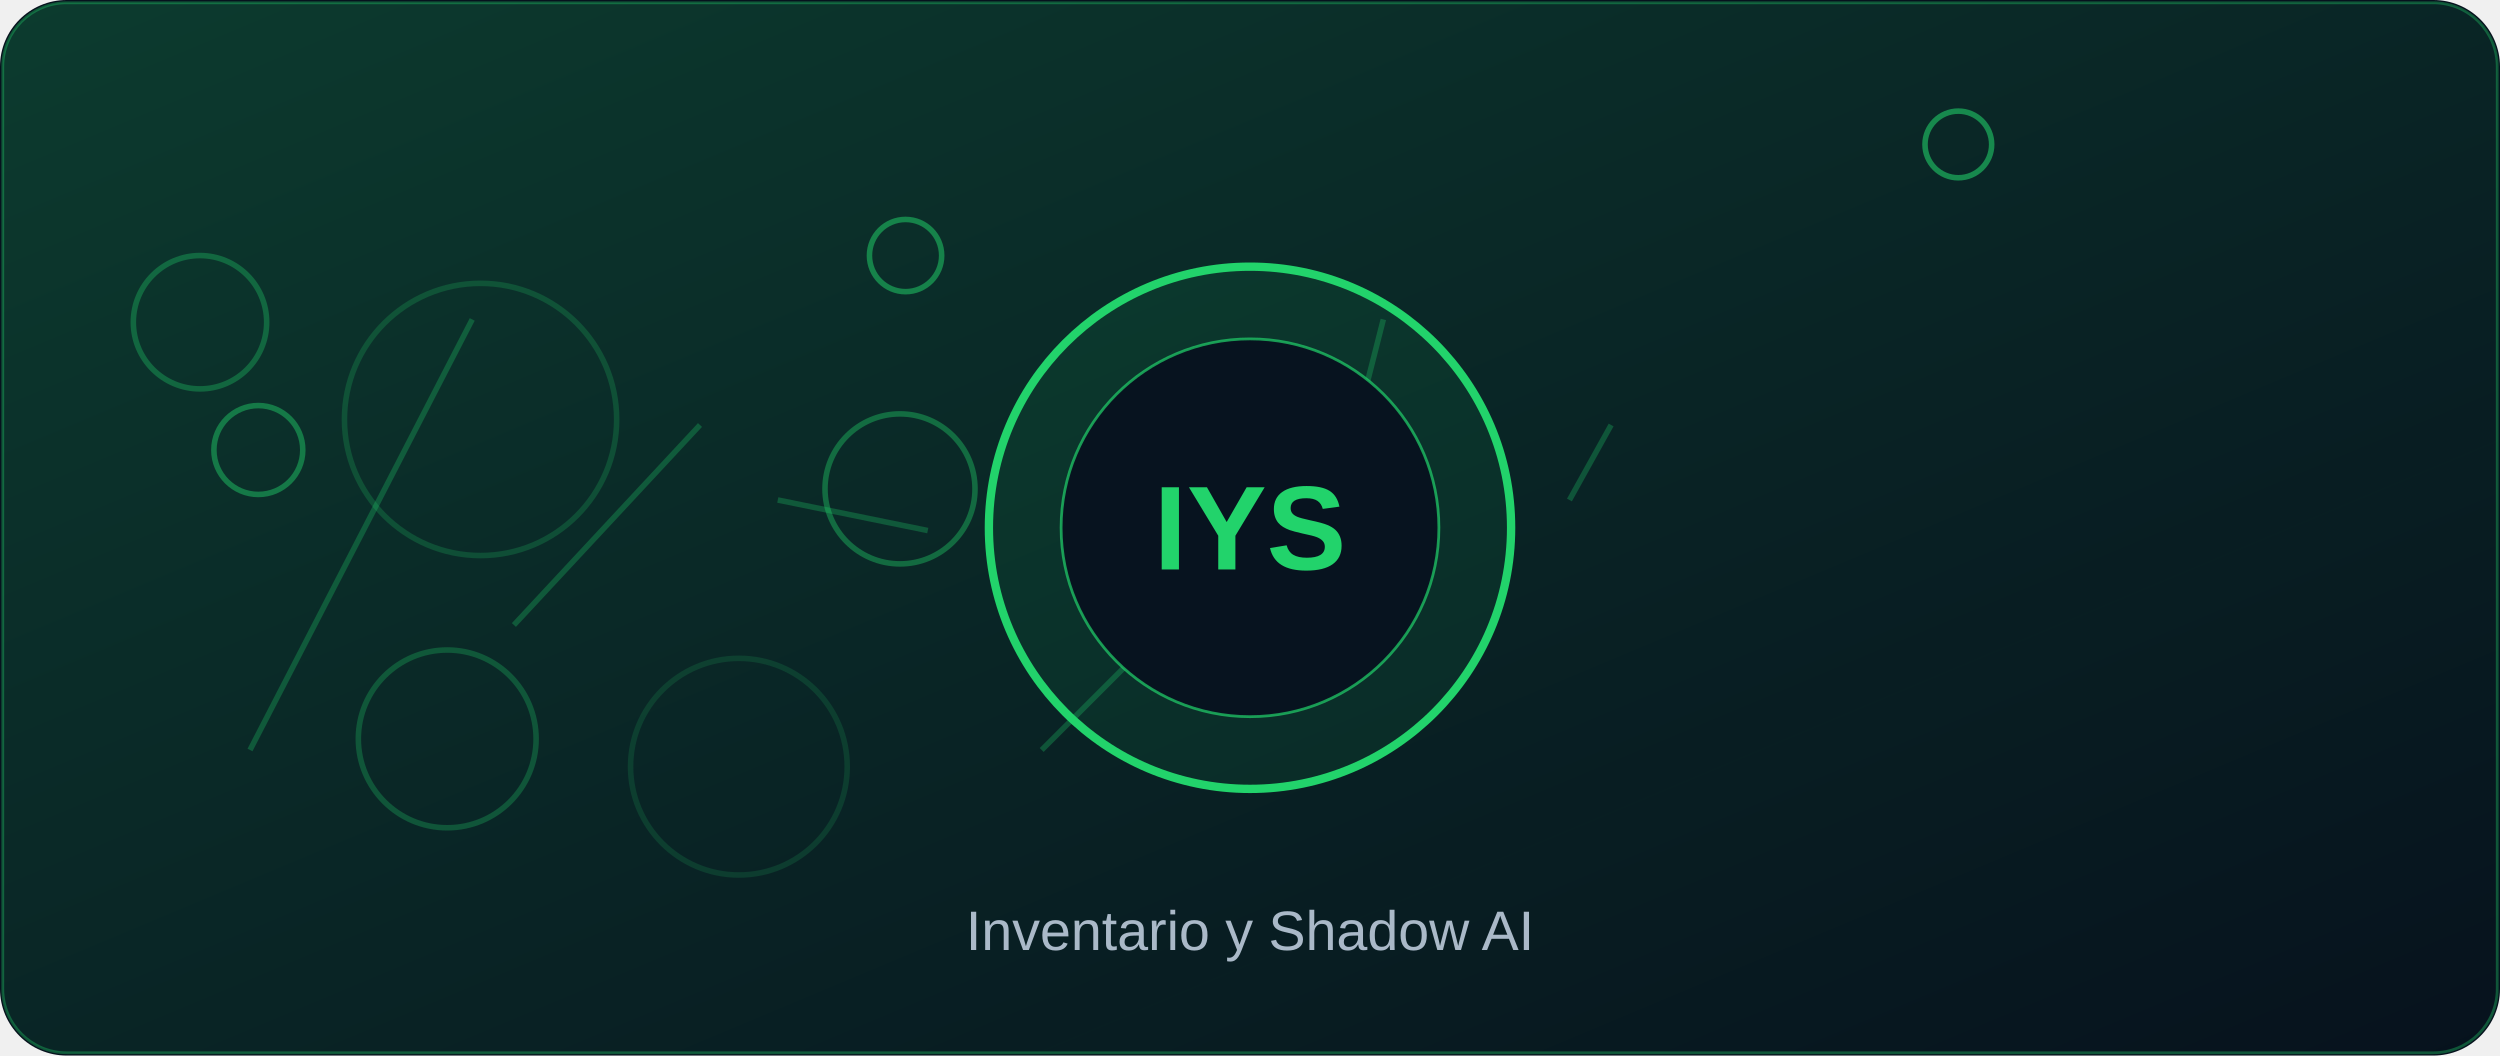
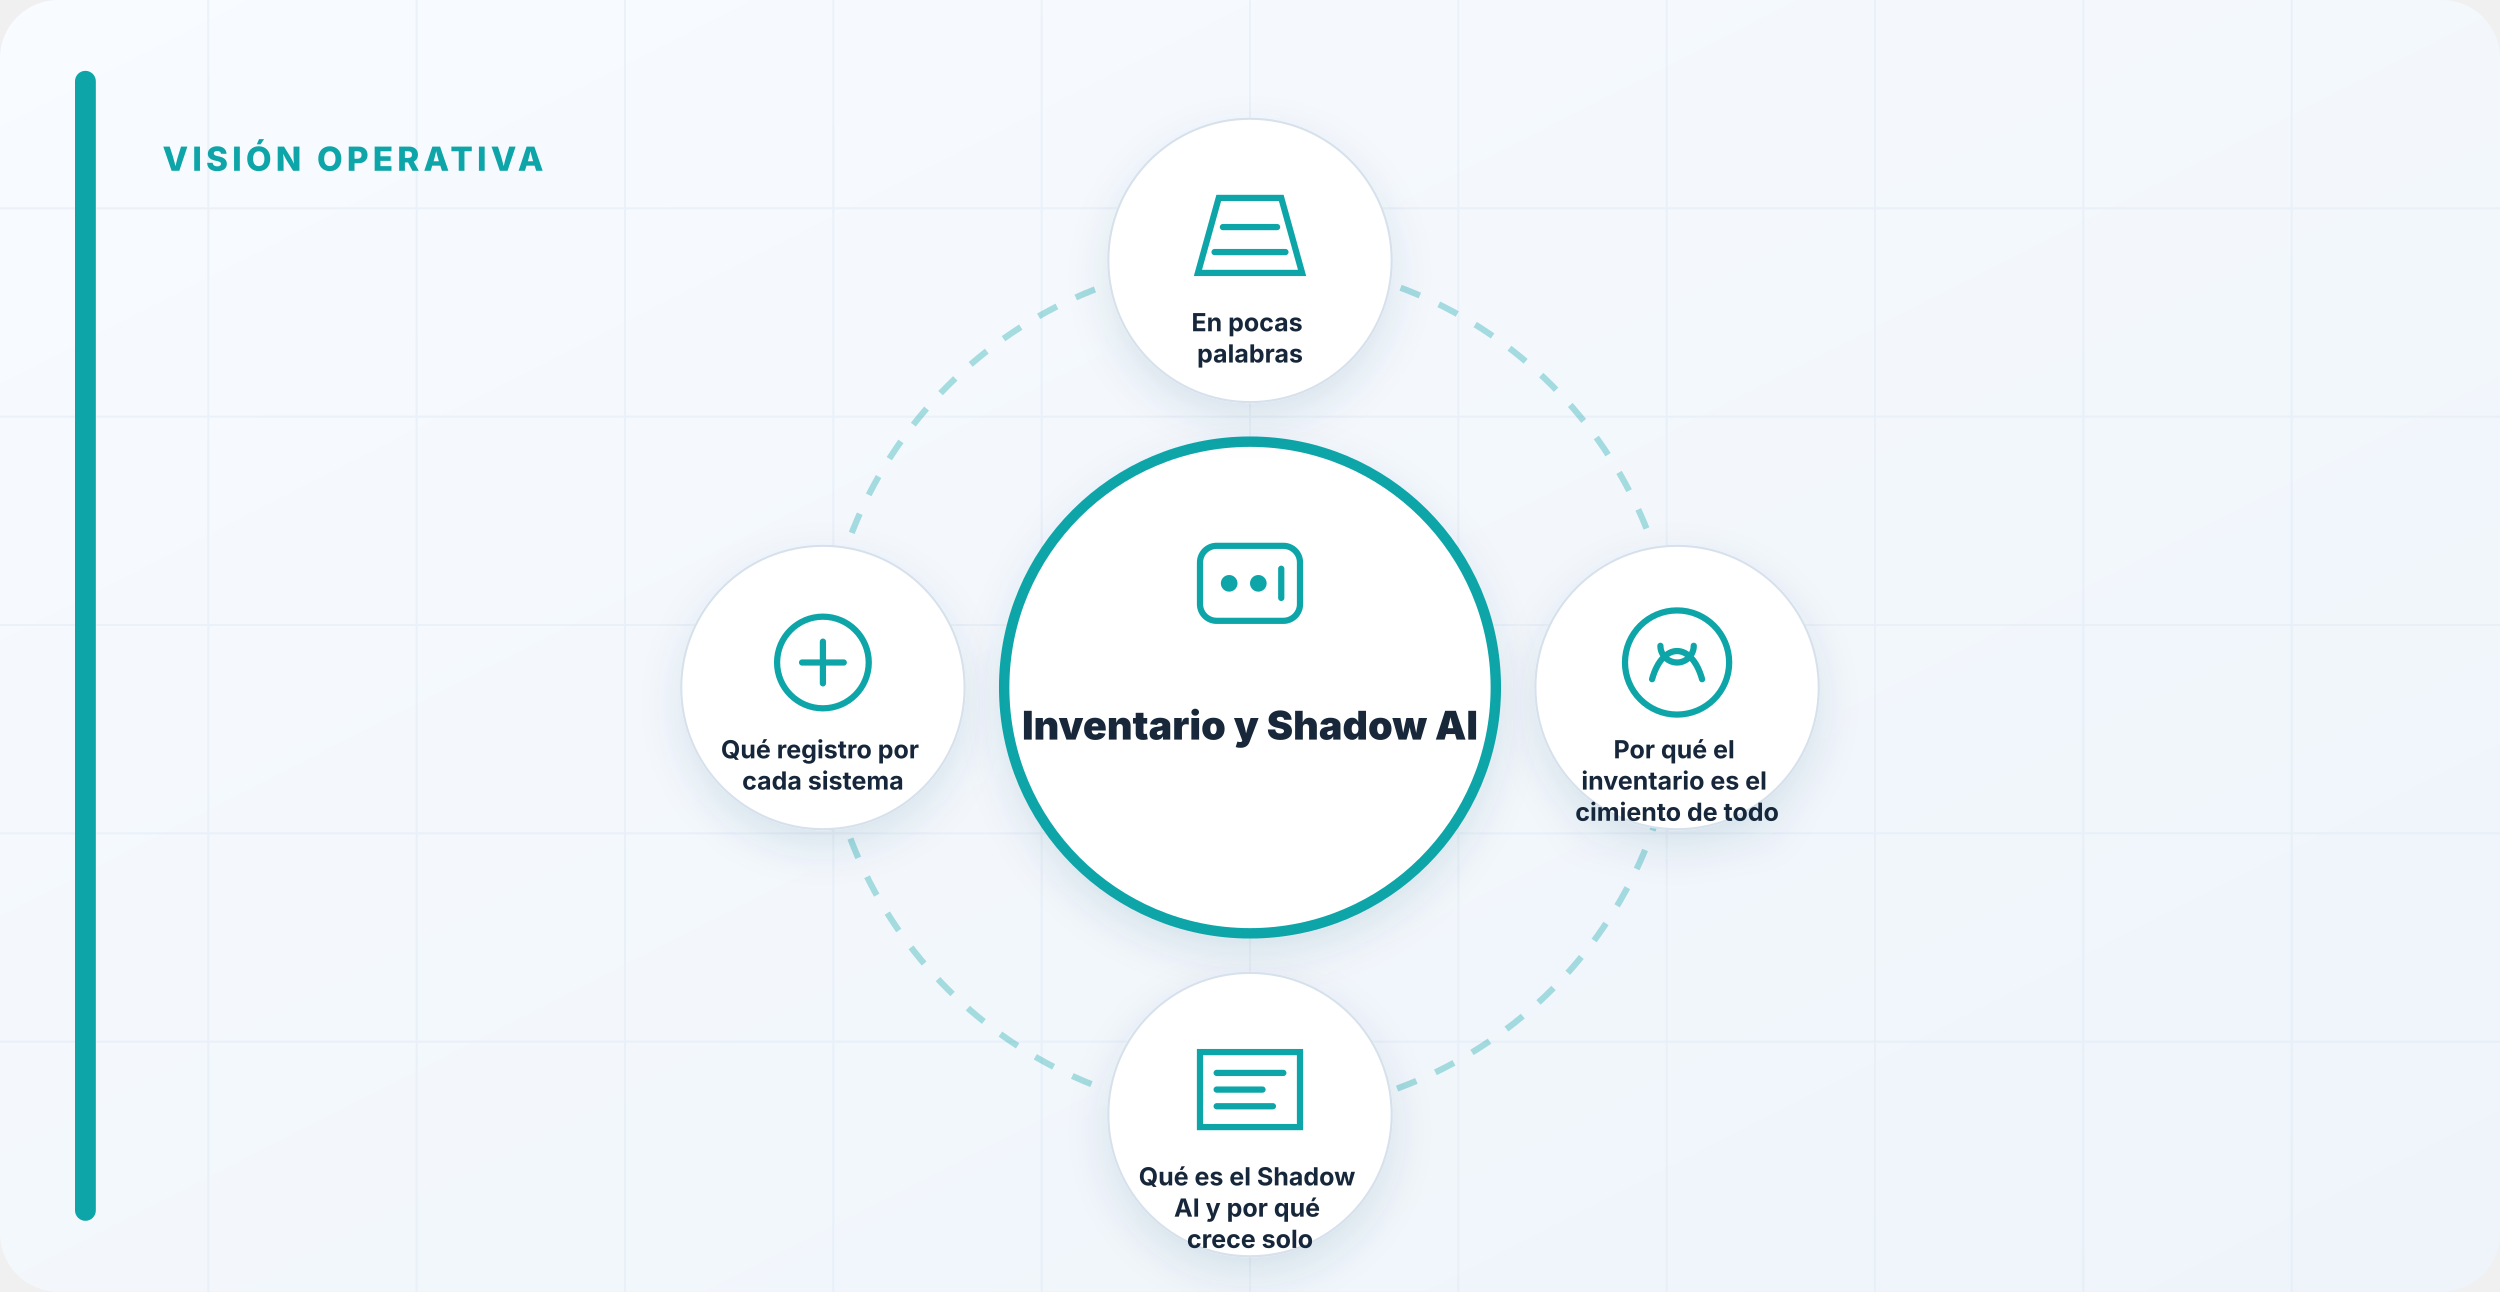
- <svg xmlns="http://www.w3.org/2000/svg" viewBox="0 0 900 380" role="img" aria-label="Diagrama de Inventario y Shadow AI">
+ <svg xmlns="http://www.w3.org/2000/svg" width="1200" height="620" viewBox="0 0 1200 620" role="img" aria-labelledby="t d">
  <defs>
-     <linearGradient id="g" x1="0" y1="0" x2="1" y2="1">
-       <stop stop-color="#22d36b" stop-opacity=".22" />
-       <stop offset="1" stop-color="#07131f" stop-opacity=".2" />
+     <linearGradient id="bg" x1="0" y1="0" x2="1" y2="1">
+       <stop stop-color="#F8FBFF" />
+       <stop offset="1" stop-color="#EEF4FA" />
    </linearGradient>
-     <filter id="gl">
-       <feGaussianBlur stdDeviation="8" />
+     <filter id="s" x="-20%" y="-20%" width="140%" height="140%">
+       <feDropShadow dx="0" dy="8" stdDeviation="10" flood-color="#284866" flood-opacity=".12" />
    </filter>
  </defs>
-   <rect width="900" height="380" rx="24" fill="#06111d" />
-   <rect x="1" y="1" width="898" height="378" rx="23" fill="url(#g)" stroke="#22d36b" stroke-opacity=".35" />
-   <path d="M 90 270 L 170 115" stroke="#22d36b" stroke-opacity=".28" stroke-width="2" />
-   <path d="M 185 225 L 252 153" stroke="#22d36b" stroke-opacity=".28" stroke-width="2" />
-   <path d="M 280 180 L 334 191" stroke="#22d36b" stroke-opacity=".28" stroke-width="2" />
-   <path d="M 375 270 L 416 229" stroke="#22d36b" stroke-opacity=".28" stroke-width="2" />
-   <path d="M 470 225 L 498 115" stroke="#22d36b" stroke-opacity=".28" stroke-width="2" />
-   <path d="M 565 180 L 580 153" stroke="#22d36b" stroke-opacity=".28" stroke-width="2" />
-   <circle cx="266" cy="276" r="39" fill="none" stroke="#22d36b" stroke-opacity="0.15" stroke-width="2" />
-   <circle cx="173" cy="151" r="49" fill="none" stroke="#22d36b" stroke-opacity="0.21" stroke-width="2" />
-   <circle cx="161" cy="266" r="32" fill="none" stroke="#22d36b" stroke-opacity="0.27" stroke-width="2" />
-   <circle cx="72" cy="116" r="24" fill="none" stroke="#22d36b" stroke-opacity="0.33" stroke-width="2" />
-   <circle cx="324" cy="176" r="27" fill="none" stroke="#22d36b" stroke-opacity="0.39" stroke-width="2" />
-   <circle cx="93" cy="162" r="16" fill="none" stroke="#22d36b" stroke-opacity="0.45" stroke-width="2" />
-   <circle cx="326" cy="92" r="13" fill="none" stroke="#22d36b" stroke-opacity="0.51" stroke-width="2" />
-   <circle cx="705" cy="52" r="12" fill="none" stroke="#22d36b" stroke-opacity="0.57" stroke-width="2" />
-   <circle cx="450" cy="190" r="94" fill="#22d36b" fill-opacity=".08" stroke="#22d36b" stroke-width="3" />
-   <circle cx="450" cy="190" r="68" fill="#07131f" stroke="#22d36b" stroke-opacity=".7" />
-   <text x="450" y="205" text-anchor="middle" fill="#22d36b" font-size="43" font-family="Arial" font-weight="700">IYS</text>
-   <text x="450" y="342" text-anchor="middle" fill="#aab9c8" font-size="20" font-family="Arial">Inventario y Shadow AI</text>
+   <rect width="1200" height="620" rx="28" fill="url(#bg)" />
+   <path d="M0 100H1200M0 200H1200M0 300H1200M0 400H1200M0 500H1200M100 0V620M200 0V620M300 0V620M400 0V620M500 0V620M600 0V620M700 0V620M800 0V620M900 0V620M1000 0V620M1100 0V620" stroke="#DDE7F1" stroke-width="1" opacity=".45" />
+   <rect x="36" y="34" width="10" height="552" rx="5" fill="#0EA5A8" />
+   <text x="78" y="82" font-family="Inter,Segoe UI,Arial" font-size="16" font-weight="800" fill="#0EA5A8" letter-spacing="2">VISIÓN OPERATIVA</text>
+   <circle cx="600" cy="330" r="205" fill="none" stroke="#0EA5A8" stroke-width="3" stroke-dasharray="10 10" opacity=".35" />
+   <circle cx="600" cy="330" r="118" fill="#fff" stroke="#0EA5A8" stroke-width="5" filter="url(#s)" />
+   <rect x="576" y="262" width="48" height="36" rx="8" fill="none" stroke="#0EA5A8" stroke-width="3" />
+   <circle cx="590" cy="280" r="4" fill="#0EA5A8" />
+   <circle cx="604" cy="280" r="4" fill="#0EA5A8" />
+   <path d="M615 273v14" stroke="#0EA5A8" stroke-width="3" stroke-linecap="round" />
+   <text x="600" y="355" text-anchor="middle" font-family="Inter,Segoe UI,Arial" font-size="19" font-weight="850" fill="#18283A">
+     <tspan x="600" dy="0">Inventario y Shadow AI</tspan>
+   </text>
+   <g filter="url(#s)">
+     <circle cx="600" cy="125" r="68" fill="#fff" stroke="#D6E1EC" />
+     <path d="M575 131l10-36h30l10 36z" fill="none" stroke="#0EA5A8" stroke-width="3" />
+     <path d="M587 109h26M583 121h34" stroke="#0EA5A8" stroke-width="3" stroke-linecap="round" />
+     <text x="600" y="159" text-anchor="middle" font-family="Inter,Segoe UI,Arial" font-size="12" font-weight="750" fill="#18283A">
+       <tspan x="600" dy="0">En pocas</tspan>
+       <tspan x="600" dy="15">palabras</tspan>
+     </text>
+   </g>
+   <g filter="url(#s)">
+     <circle cx="805" cy="330" r="68" fill="#fff" stroke="#D6E1EC" />
+     <circle cx="805" cy="318" r="25" fill="none" stroke="#0EA5A8" stroke-width="3" />
+     <path d="M793 326c5-18 19-18 24 0M797 310a8 8 0 1016 0" fill="none" stroke="#0EA5A8" stroke-width="3" stroke-linecap="round" />
+     <text x="805" y="364" text-anchor="middle" font-family="Inter,Segoe UI,Arial" font-size="12" font-weight="750" fill="#18283A">
+       <tspan x="805" dy="0">Por qué el</tspan>
+       <tspan x="805" dy="15">inventario es el</tspan>
+       <tspan x="805" dy="15">cimiento de todo</tspan>
+     </text>
+   </g>
+   <g filter="url(#s)">
+     <circle cx="600" cy="535" r="68" fill="#fff" stroke="#D6E1EC" />
+     <path d="M576 505h48v36h-48z" fill="none" stroke="#0EA5A8" stroke-width="3" />
+     <path d="M584 515h32M584 523h22M584 531h27" stroke="#0EA5A8" stroke-width="3" stroke-linecap="round" />
+     <text x="600" y="569" text-anchor="middle" font-family="Inter,Segoe UI,Arial" font-size="12" font-weight="750" fill="#18283A">
+       <tspan x="600" dy="0">Qué es el Shadow</tspan>
+       <tspan x="600" dy="15">AI y por qué</tspan>
+       <tspan x="600" dy="15">crece solo</tspan>
+     </text>
+   </g>
+   <g filter="url(#s)">
+     <circle cx="395" cy="330" r="68" fill="#fff" stroke="#D6E1EC" />
+     <circle cx="395" cy="318" r="22" fill="none" stroke="#0EA5A8" stroke-width="3" />
+     <path d="M385 318h20M395 308v20" stroke="#0EA5A8" stroke-width="3" stroke-linecap="round" />
+     <text x="395" y="364" text-anchor="middle" font-family="Inter,Segoe UI,Arial" font-size="12" font-weight="750" fill="#18283A">
+       <tspan x="395" dy="0">Qué registro por</tspan>
+       <tspan x="395" dy="15">cada sistema</tspan>
+     </text>
+   </g>
</svg>
